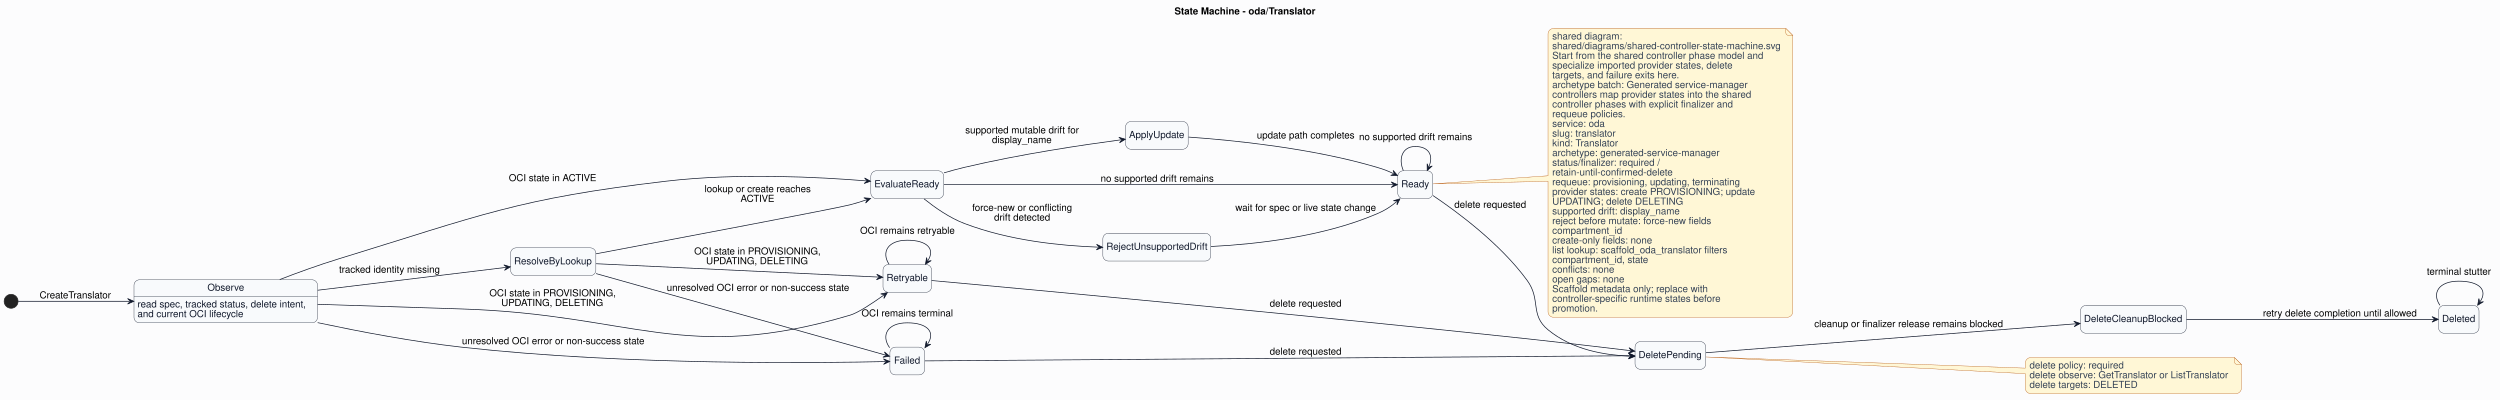
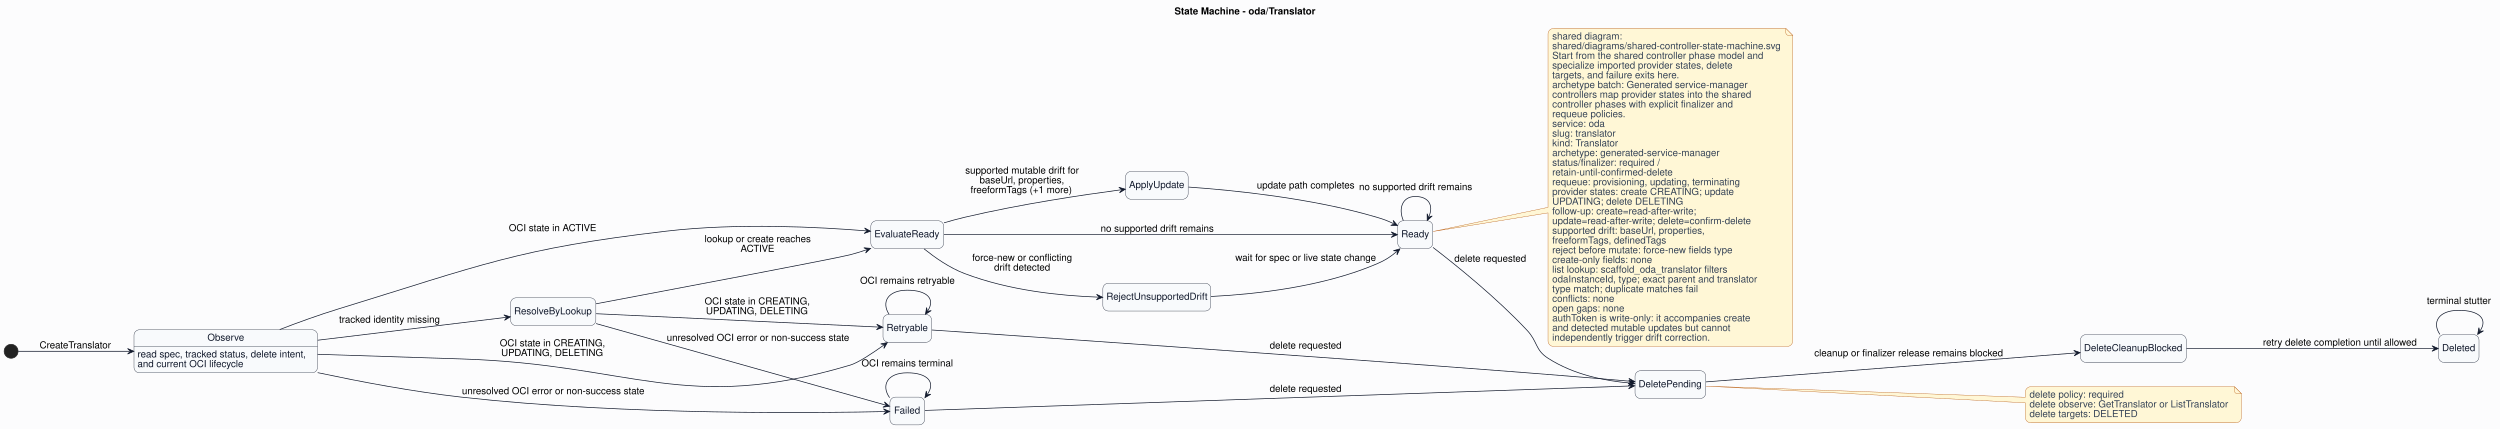
- <svg xmlns="http://www.w3.org/2000/svg" contentStyleType="text/css" data-diagram-type="STATE" height="576px" preserveAspectRatio="none" style="width:3601px;height:576px;background:#FCFCFD;" version="1.1" viewBox="0 0 3601 576" width="3601px" zoomAndPan="magnify">
+ <svg xmlns="http://www.w3.org/2000/svg" contentStyleType="text/css" data-diagram-type="STATE" height="618px" preserveAspectRatio="none" style="width:3601px;height:618px;background:#FCFCFD;" version="1.1" viewBox="0 0 3601 618" width="3601px" zoomAndPan="magnify">
  <defs />
  <g>
-     <rect fill="#FCFCFD" height="576" style="stroke:none;stroke-width:1;" width="3601" x="0" y="0" />
+     <rect fill="#FCFCFD" height="618" style="stroke:none;stroke-width:1;" width="3601" x="0" y="0" />
    <g class="title" data-source-line="10">
      <text fill="#000000" font-family="Helvetica" font-size="14" font-weight="bold" lengthAdjust="spacing" textLength="203.82" x="1691.698" y="20.78">State Machine - oda/Translator</text>
    </g>
-     <g>
-       <rect fill="#F8FAFC" height="62" rx="8" ry="8" style="stroke:#0F172A;stroke-width:0.5;" width="264.364" x="193" y="403" />
-       <line style="stroke:#0F172A;stroke-width:0.5;" x1="193" x2="457.364" y1="427" y2="427" />
-       <text fill="#0F172A" font-family="Helvetica" font-size="14" lengthAdjust="spacing" textLength="52.91" x="298.727" y="418.78">Observe</text>
-       <text fill="#0F172A" font-family="Helvetica" font-size="14" lengthAdjust="spacing" textLength="244.364" x="198" y="442.78">read spec, tracked status, delete intent,</text>
-       <text fill="#0F172A" font-family="Helvetica" font-size="14" lengthAdjust="spacing" textLength="153.282" x="198" y="456.78">and current OCI lifecycle</text>
+     <g class="entity" data-qualified-name="observe" id="ent0002">
+       <rect fill="#F8FAFC" height="62" rx="8" ry="8" style="stroke:#0F172A;stroke-width:0.5;" width="264.364" x="193" y="475" />
+       <line style="stroke:#0F172A;stroke-width:0.5;" x1="193" x2="457.364" y1="499" y2="499" />
+       <text fill="#0F172A" font-family="Helvetica" font-size="14" lengthAdjust="spacing" textLength="52.91" x="298.727" y="490.78">Observe</text>
+       <text fill="#0F172A" font-family="Helvetica" font-size="14" lengthAdjust="spacing" textLength="244.364" x="198" y="514.78">read spec, tracked status, delete intent,</text>
+       <text fill="#0F172A" font-family="Helvetica" font-size="14" lengthAdjust="spacing" textLength="153.282" x="198" y="528.78">and current OCI lifecycle</text>
    </g>
-     <rect fill="#F8FAFC" height="40" rx="8" ry="8" style="stroke:#0F172A;stroke-width:0.5;" width="104.951" x="1254.36" y="246" />
-     <text fill="#0F172A" font-family="Helvetica" font-size="14" lengthAdjust="spacing" textLength="94.951" x="1259.36" y="269.78">EvaluateReady</text>
-     <rect fill="#F8FAFC" height="40" rx="8" ry="8" style="stroke:#0F172A;stroke-width:0.5;" width="50.469" x="2013.32" y="246" />
-     <text fill="#0F172A" font-family="Helvetica" font-size="14" lengthAdjust="spacing" textLength="40.469" x="2018.32" y="269.78">Ready</text>
-     <rect fill="#F8FAFC" height="40" rx="8" ry="8" style="stroke:#0F172A;stroke-width:0.5;" width="69.917" x="1271.88" y="381" />
-     <text fill="#0F172A" font-family="Helvetica" font-size="14" lengthAdjust="spacing" textLength="59.917" x="1276.88" y="404.78">Retryable</text>
-     <rect fill="#F8FAFC" height="40" rx="8" ry="8" style="stroke:#0F172A;stroke-width:0.5;" width="50" x="1281.84" y="500" />
-     <text fill="#0F172A" font-family="Helvetica" font-size="14" lengthAdjust="spacing" textLength="38.131" x="1287.775" y="523.78">Failed</text>
-     <rect fill="#F8FAFC" height="40" rx="8" ry="8" style="stroke:#0F172A;stroke-width:0.5;" width="122.848" x="735.44" y="357" />
-     <text fill="#0F172A" font-family="Helvetica" font-size="14" lengthAdjust="spacing" textLength="112.848" x="740.44" y="380.78">ResolveByLookup</text>
-     <rect fill="#F8FAFC" height="40" rx="8" ry="8" style="stroke:#0F172A;stroke-width:0.5;" width="155.51" x="1588.56" y="336" />
-     <text fill="#0F172A" font-family="Helvetica" font-size="14" lengthAdjust="spacing" textLength="145.51" x="1593.56" y="359.78">RejectUnsupportedDrift</text>
-     <rect fill="#F8FAFC" height="40" rx="8" ry="8" style="stroke:#0F172A;stroke-width:0.5;" width="90.165" x="1621.23" y="175" />
-     <text fill="#0F172A" font-family="Helvetica" font-size="14" lengthAdjust="spacing" textLength="80.165" x="1626.23" y="198.78">ApplyUpdate</text>
-     <rect fill="#F8FAFC" height="40" rx="8" ry="8" style="stroke:#0F172A;stroke-width:0.5;" width="101.848" x="2355.1" y="492" />
-     <text fill="#0F172A" font-family="Helvetica" font-size="14" lengthAdjust="spacing" textLength="91.848" x="2360.1" y="515.78">DeletePending</text>
-     <rect fill="#F8FAFC" height="40" rx="8" ry="8" style="stroke:#0F172A;stroke-width:0.5;" width="58.255" x="3512.51" y="440" />
-     <text fill="#0F172A" font-family="Helvetica" font-size="14" lengthAdjust="spacing" textLength="48.255" x="3517.51" y="463.78">Deleted</text>
-     <rect fill="#F8FAFC" height="40" rx="8" ry="8" style="stroke:#0F172A;stroke-width:0.5;" width="152.427" x="2996.67" y="440" />
-     <text fill="#0F172A" font-family="Helvetica" font-size="14" lengthAdjust="spacing" textLength="142.427" x="3001.67" y="463.78">DeleteCleanupBlocked</text>
-     <ellipse cx="16" cy="434" fill="#222222" rx="10" ry="10" style="stroke:#222222;stroke-width:1;" />
+     <rect fill="#F8FAFC" height="40" rx="8" ry="8" style="stroke:#0F172A;stroke-width:0.5;" width="104.951" x="1254.36" y="318" />
+     <text fill="#0F172A" font-family="Helvetica" font-size="14" lengthAdjust="spacing" textLength="94.951" x="1259.36" y="341.78">EvaluateReady</text>
+     <rect fill="#F8FAFC" height="40" rx="8" ry="8" style="stroke:#0F172A;stroke-width:0.5;" width="50.469" x="2013.32" y="318" />
+     <text fill="#0F172A" font-family="Helvetica" font-size="14" lengthAdjust="spacing" textLength="40.469" x="2018.32" y="341.78">Ready</text>
+     <rect fill="#F8FAFC" height="40" rx="8" ry="8" style="stroke:#0F172A;stroke-width:0.5;" width="69.917" x="1271.88" y="453" />
+     <text fill="#0F172A" font-family="Helvetica" font-size="14" lengthAdjust="spacing" textLength="59.917" x="1276.88" y="476.78">Retryable</text>
+     <rect fill="#F8FAFC" height="40" rx="8" ry="8" style="stroke:#0F172A;stroke-width:0.5;" width="50" x="1281.84" y="572" />
+     <text fill="#0F172A" font-family="Helvetica" font-size="14" lengthAdjust="spacing" textLength="38.131" x="1287.775" y="595.78">Failed</text>
+     <rect fill="#F8FAFC" height="40" rx="8" ry="8" style="stroke:#0F172A;stroke-width:0.5;" width="122.848" x="735.44" y="429" />
+     <text fill="#0F172A" font-family="Helvetica" font-size="14" lengthAdjust="spacing" textLength="112.848" x="740.44" y="452.78">ResolveByLookup</text>
+     <rect fill="#F8FAFC" height="40" rx="8" ry="8" style="stroke:#0F172A;stroke-width:0.5;" width="155.51" x="1588.56" y="408" />
+     <text fill="#0F172A" font-family="Helvetica" font-size="14" lengthAdjust="spacing" textLength="145.51" x="1593.56" y="431.78">RejectUnsupportedDrift</text>
+     <rect fill="#F8FAFC" height="40" rx="8" ry="8" style="stroke:#0F172A;stroke-width:0.5;" width="90.165" x="1621.23" y="247" />
+     <text fill="#0F172A" font-family="Helvetica" font-size="14" lengthAdjust="spacing" textLength="80.165" x="1626.23" y="270.78">ApplyUpdate</text>
+     <rect fill="#F8FAFC" height="40" rx="8" ry="8" style="stroke:#0F172A;stroke-width:0.5;" width="101.848" x="2355.1" y="534" />
+     <text fill="#0F172A" font-family="Helvetica" font-size="14" lengthAdjust="spacing" textLength="91.848" x="2360.1" y="557.78">DeletePending</text>
+     <rect fill="#F8FAFC" height="40" rx="8" ry="8" style="stroke:#0F172A;stroke-width:0.5;" width="58.255" x="3512.51" y="482" />
+     <text fill="#0F172A" font-family="Helvetica" font-size="14" lengthAdjust="spacing" textLength="48.255" x="3517.51" y="505.78">Deleted</text>
+     <rect fill="#F8FAFC" height="40" rx="8" ry="8" style="stroke:#0F172A;stroke-width:0.5;" width="152.427" x="2996.67" y="482" />
+     <text fill="#0F172A" font-family="Helvetica" font-size="14" lengthAdjust="spacing" textLength="142.427" x="3001.67" y="505.78">DeleteCleanupBlocked</text>
+     <g class="start_entity" data-qualified-name=".start." data-source-line="32" id="ent0002">
+       <ellipse cx="16" cy="506" fill="#222222" rx="10" ry="10" style="stroke:#222222;stroke-width:1;" />
+     </g>
    <g class="entity" data-qualified-name="GMN2" data-source-line="55" id="ent0003">
-       <path d="M2229.78,49 L2229.78,253.16 L2064.1,264.86 L2229.78,261.16 L2229.78,449 A8,8 0 0 0 2237.78,457 L2574.261,457 A8,8 0 0 0 2582.261,449 L2582.261,51 L2572.261,41 L2237.78,41 A8,8 0 0 0 2229.78,49" fill="#FFF7D6" style="stroke:#B45309;stroke-width:0.5;" />
+       <path d="M2229.78,49 L2229.78,298.64 L2064.1,333.43 L2229.78,306.64 L2229.78,491 A8,8 0 0 0 2237.78,499 L2574.261,499 A8,8 0 0 0 2582.261,491 L2582.261,51 L2572.261,41 L2237.78,41 A8,8 0 0 0 2229.78,49" fill="#FFF7D6" style="stroke:#B45309;stroke-width:0.5;" />
      <path d="M2572.261,41 L2572.261,47 A4,4 0 0 0 2576.261,51 L2582.261,51 L2572.261,41" fill="#FFF7D6" style="stroke:#B45309;stroke-width:0.5;" />
      <text fill="#334155" font-family="Helvetica" font-size="14" lengthAdjust="spacing" textLength="101.165" x="2235.78" y="56.78">shared diagram:</text>
      <text fill="#334155" font-family="Helvetica" font-size="14" lengthAdjust="spacing" textLength="331.481" x="2235.78" y="70.78">shared/diagrams/shared-controller-state-machine.svg</text>
      <text fill="#334155" font-family="Helvetica" font-size="14" lengthAdjust="spacing" textLength="304.274" x="2235.78" y="84.78">Start from the shared controller phase model and</text>
      <text fill="#334155" font-family="Helvetica" font-size="14" lengthAdjust="spacing" textLength="261.468" x="2235.78" y="98.78">specialize imported provider states, delete</text>
      <text fill="#334155" font-family="Helvetica" font-size="14" lengthAdjust="spacing" textLength="184.434" x="2235.78" y="112.78">targets, and failure exits here.</text>
      <text fill="#334155" font-family="Helvetica" font-size="14" lengthAdjust="spacing" textLength="281.709" x="2235.78" y="126.78">archetype batch: Generated service-manager</text>
      <text fill="#334155" font-family="Helvetica" font-size="14" lengthAdjust="spacing" textLength="287.923" x="2235.78" y="140.78">controllers map provider states into the shared</text>
      <text fill="#334155" font-family="Helvetica" font-size="14" lengthAdjust="spacing" textLength="261.461" x="2235.78" y="154.78">controller phases with explicit finalizer and</text>
      <text fill="#334155" font-family="Helvetica" font-size="14" lengthAdjust="spacing" textLength="105.848" x="2235.78" y="168.78">requeue policies.</text>
      <text fill="#334155" font-family="Helvetica" font-size="14" lengthAdjust="spacing" textLength="75.482" x="2235.78" y="182.78">service: oda</text>
      <text fill="#334155" font-family="Helvetica" font-size="14" lengthAdjust="spacing" textLength="91.82" x="2235.78" y="196.78">slug: translator</text>
      <text fill="#334155" font-family="Helvetica" font-size="14" lengthAdjust="spacing" textLength="96.482" x="2235.78" y="210.78">kind: Translator</text>
      <text fill="#334155" font-family="Helvetica" font-size="14" lengthAdjust="spacing" textLength="241.24" x="2235.78" y="224.78">archetype: generated-service-manager</text>
      <text fill="#334155" font-family="Helvetica" font-size="14" lengthAdjust="spacing" textLength="156.406" x="2235.78" y="238.78">status/finalizer: required /</text>
      <text fill="#334155" font-family="Helvetica" font-size="14" lengthAdjust="spacing" textLength="174.303" x="2235.78" y="252.78">retain-until-confirmed-delete</text>
      <text fill="#334155" font-family="Helvetica" font-size="14" lengthAdjust="spacing" textLength="272.398" x="2235.78" y="266.78">requeue: provisioning, updating, terminating</text>
-       <text fill="#334155" font-family="Helvetica" font-size="14" lengthAdjust="spacing" textLength="295.682" x="2235.78" y="280.78">provider states: create PROVISIONING; update</text>
+       <text fill="#334155" font-family="Helvetica" font-size="14" lengthAdjust="spacing" textLength="265.337" x="2235.78" y="280.78">provider states: create CREATING; update</text>
      <text fill="#334155" font-family="Helvetica" font-size="14" lengthAdjust="spacing" textLength="192.165" x="2235.78" y="294.78">UPDATING; delete DELETING</text>
-       <text fill="#334155" font-family="Helvetica" font-size="14" lengthAdjust="spacing" textLength="183.661" x="2235.78" y="308.78">supported drift: display_name</text>
-       <text fill="#334155" font-family="Helvetica" font-size="14" lengthAdjust="spacing" textLength="230.33" x="2235.78" y="322.78">reject before mutate: force-new fields</text>
-       <text fill="#334155" font-family="Helvetica" font-size="14" lengthAdjust="spacing" textLength="100.379" x="2235.78" y="336.78">compartment_id</text>
-       <text fill="#334155" font-family="Helvetica" font-size="14" lengthAdjust="spacing" textLength="144.751" x="2235.78" y="350.78">create-only fields: none</text>
-       <text fill="#334155" font-family="Helvetica" font-size="14" lengthAdjust="spacing" textLength="252.909" x="2235.78" y="364.78">list lookup: scaffold_oda_translator filters</text>
-       <text fill="#334155" font-family="Helvetica" font-size="14" lengthAdjust="spacing" textLength="138.51" x="2235.78" y="378.78">compartment_id, state</text>
-       <text fill="#334155" font-family="Helvetica" font-size="14" lengthAdjust="spacing" textLength="89.496" x="2235.78" y="392.78">conflicts: none</text>
-       <text fill="#334155" font-family="Helvetica" font-size="14" lengthAdjust="spacing" textLength="104.316" x="2235.78" y="406.78">open gaps: none</text>
-       <text fill="#334155" font-family="Helvetica" font-size="14" lengthAdjust="spacing" textLength="224.902" x="2235.78" y="420.78">Scaffold metadata only; replace with</text>
-       <text fill="#334155" font-family="Helvetica" font-size="14" lengthAdjust="spacing" textLength="244.323" x="2235.78" y="434.78">controller-specific runtime states before</text>
-       <text fill="#334155" font-family="Helvetica" font-size="14" lengthAdjust="spacing" textLength="66.144" x="2235.78" y="448.78">promotion.</text>
+       <text fill="#334155" font-family="Helvetica" font-size="14" lengthAdjust="spacing" textLength="209.699" x="2235.78" y="308.78">follow-up: create=read-after-write;</text>
+       <text fill="#334155" font-family="Helvetica" font-size="14" lengthAdjust="spacing" textLength="288.716" x="2235.78" y="322.78">update=read-after-write; delete=confirm-delete</text>
+       <text fill="#334155" font-family="Helvetica" font-size="14" lengthAdjust="spacing" textLength="219.44" x="2235.78" y="336.78">supported drift: baseUrl, properties,</text>
+       <text fill="#334155" font-family="Helvetica" font-size="14" lengthAdjust="spacing" textLength="168.082" x="2235.78" y="350.78">freeformTags, definedTags</text>
+       <text fill="#334155" font-family="Helvetica" font-size="14" lengthAdjust="spacing" textLength="260.682" x="2235.78" y="364.78">reject before mutate: force-new fields type</text>
+       <text fill="#334155" font-family="Helvetica" font-size="14" lengthAdjust="spacing" textLength="144.751" x="2235.78" y="378.78">create-only fields: none</text>
+       <text fill="#334155" font-family="Helvetica" font-size="14" lengthAdjust="spacing" textLength="252.909" x="2235.78" y="392.78">list lookup: scaffold_oda_translator filters</text>
+       <text fill="#334155" font-family="Helvetica" font-size="14" lengthAdjust="spacing" textLength="296.522" x="2235.78" y="406.78">odaInstanceId, type; exact parent and translator</text>
+       <text fill="#334155" font-family="Helvetica" font-size="14" lengthAdjust="spacing" textLength="210.882" x="2235.78" y="420.78">type match; duplicate matches fail</text>
+       <text fill="#334155" font-family="Helvetica" font-size="14" lengthAdjust="spacing" textLength="89.496" x="2235.78" y="434.78">conflicts: none</text>
+       <text fill="#334155" font-family="Helvetica" font-size="14" lengthAdjust="spacing" textLength="104.316" x="2235.78" y="448.78">open gaps: none</text>
+       <text fill="#334155" font-family="Helvetica" font-size="14" lengthAdjust="spacing" textLength="287.909" x="2235.78" y="462.78">authToken is write-only: it accompanies create</text>
+       <text fill="#334155" font-family="Helvetica" font-size="14" lengthAdjust="spacing" textLength="257.64" x="2235.78" y="476.78">and detected mutable updates but cannot</text>
+       <text fill="#334155" font-family="Helvetica" font-size="14" lengthAdjust="spacing" textLength="227.233" x="2235.78" y="490.78">independently trigger drift correction.</text>
    </g>
-     <g class="entity" data-qualified-name="GMN5" data-source-line="86" id="ent0006">
-       <path d="M2917.27,523 L2917.27,530.24 L2457.27,514.19 L2917.27,538.24 L2917.27,559 A8,8 0 0 0 2925.27,567 L3220.51,567 A8,8 0 0 0 3228.51,559 L3228.51,525 L3218.51,515 L2925.27,515 A8,8 0 0 0 2917.27,523" fill="#FFF7D6" style="stroke:#B45309;stroke-width:0.5;" />
-       <path d="M3218.51,515 L3218.51,521 A4,4 0 0 0 3222.51,525 L3228.51,525 L3218.51,515" fill="#FFF7D6" style="stroke:#B45309;stroke-width:0.5;" />
-       <text fill="#334155" font-family="Helvetica" font-size="14" lengthAdjust="spacing" textLength="136.972" x="2923.27" y="530.78">delete policy: required</text>
-       <text fill="#334155" font-family="Helvetica" font-size="14" lengthAdjust="spacing" textLength="290.24" x="2923.27" y="544.78">delete observe: GetTranslator or ListTranslator</text>
-       <text fill="#334155" font-family="Helvetica" font-size="14" lengthAdjust="spacing" textLength="157.185" x="2923.27" y="558.78">delete targets: DELETED</text>
+     <g class="entity" data-qualified-name="GMN5" data-source-line="89" id="ent0006">
+       <path d="M2917.27,565 L2917.27,572.24 L2457.27,556.19 L2917.27,580.24 L2917.27,601 A8,8 0 0 0 2925.27,609 L3220.51,609 A8,8 0 0 0 3228.51,601 L3228.51,567 L3218.51,557 L2925.27,557 A8,8 0 0 0 2917.27,565" fill="#FFF7D6" style="stroke:#B45309;stroke-width:0.5;" />
+       <path d="M3218.51,557 L3218.51,563 A4,4 0 0 0 3222.51,567 L3228.51,567 L3218.51,557" fill="#FFF7D6" style="stroke:#B45309;stroke-width:0.5;" />
+       <text fill="#334155" font-family="Helvetica" font-size="14" lengthAdjust="spacing" textLength="136.972" x="2923.27" y="572.78">delete policy: required</text>
+       <text fill="#334155" font-family="Helvetica" font-size="14" lengthAdjust="spacing" textLength="290.24" x="2923.27" y="586.78">delete observe: GetTranslator or ListTranslator</text>
+       <text fill="#334155" font-family="Helvetica" font-size="14" lengthAdjust="spacing" textLength="157.185" x="2923.27" y="600.78">delete targets: DELETED</text>
    </g>
    <g class="link" data-entity-1="ent0002" data-entity-2="ent0002" data-link-type="dependency" data-source-line="32" id="lnk3">
-       <path d="M26.19,434 C51.55,434 119.09,434 186.76,434" fill="none" id="*start*-to-observe" style="stroke:#0F172A;stroke-width:1;" />
-       <polygon fill="#0F172A" points="192.76,434,183.76,430,187.76,434,183.76,438,192.76,434" style="stroke:#0F172A;stroke-width:1;" />
-       <text fill="#000000" font-family="Helvetica" font-size="14" lengthAdjust="spacing" textLength="105.041" x="57" y="429.78">CreateTranslator</text>
+       <path d="M26.19,506 C51.55,506 119.09,506 186.76,506" fill="none" id="*start*-to-observe" style="stroke:#0F172A;stroke-width:1;" />
+       <polygon fill="#0F172A" points="192.76,506,183.76,502,187.76,506,183.76,510,192.76,506" style="stroke:#0F172A;stroke-width:1;" />
+       <text fill="#000000" font-family="Helvetica" font-size="14" lengthAdjust="spacing" textLength="105.041" x="57" y="501.78">CreateTranslator</text>
    </g>
    <g class="link" data-entity-1="ent0002" data-entity-2="ent0007" data-link-type="dependency" data-source-line="33" id="lnk4">
-       <path d="M457.64,418.05 C548.55,407.01 659.334,393.573 729.184,385.093" fill="none" id="observe-to-resolve_by_lookup" style="stroke:#0F172A;stroke-width:1;" />
-       <polygon fill="#0F172A" points="735.14,384.37,725.723,381.484,730.176,384.973,726.688,389.425,735.14,384.37" style="stroke:#0F172A;stroke-width:1;" />
-       <text fill="#000000" font-family="Helvetica" font-size="14" lengthAdjust="spacing" textLength="145.503" x="488.36" y="392.84">tracked identity missing</text>
+       <path d="M457.64,490.05 C548.55,479.01 659.334,465.573 729.184,457.093" fill="none" id="observe-to-resolve_by_lookup" style="stroke:#0F172A;stroke-width:1;" />
+       <polygon fill="#0F172A" points="735.14,456.37,725.723,453.484,730.176,456.973,726.688,461.425,735.14,456.37" style="stroke:#0F172A;stroke-width:1;" />
+       <text fill="#000000" font-family="Helvetica" font-size="14" lengthAdjust="spacing" textLength="145.503" x="488.36" y="464.84">tracked identity missing</text>
    </g>
    <g class="link" data-entity-1="ent0007" data-entity-2="ent0003" data-link-type="dependency" data-source-line="34" id="lnk5">
-       <path d="M858.57,365.58 C972.1,344.19 1206.77,299.79 1224.36,295 C1234.07,292.36 1238.604,291.054 1248.384,287.704" fill="none" id="resolve_by_lookup-to-evaluate_ready" style="stroke:#0F172A;stroke-width:1;" />
-       <polygon fill="#0F172A" points="1254.06,285.76,1244.249,284.892,1249.33,287.38,1246.842,292.461,1254.06,285.76" style="stroke:#0F172A;stroke-width:1;" />
-       <text fill="#000000" font-family="Helvetica" font-size="14" lengthAdjust="spacing" textLength="154.089" x="1014.86" y="276.78">lookup or create reaches</text>
-       <text fill="#000000" font-family="Helvetica" font-size="14" lengthAdjust="spacing" textLength="50.565" x="1066.622" y="290.78">ACTIVE</text>
+       <path d="M858.57,437.58 C972.1,416.19 1206.77,371.79 1224.36,367 C1234.07,364.36 1238.604,363.054 1248.384,359.704" fill="none" id="resolve_by_lookup-to-evaluate_ready" style="stroke:#0F172A;stroke-width:1;" />
+       <polygon fill="#0F172A" points="1254.06,357.76,1244.249,356.892,1249.33,359.38,1246.842,364.461,1254.06,357.76" style="stroke:#0F172A;stroke-width:1;" />
+       <text fill="#000000" font-family="Helvetica" font-size="14" lengthAdjust="spacing" textLength="154.089" x="1014.86" y="348.78">lookup or create reaches</text>
+       <text fill="#000000" font-family="Helvetica" font-size="14" lengthAdjust="spacing" textLength="50.565" x="1066.622" y="362.78">ACTIVE</text>
    </g>
    <g class="link" data-entity-1="ent0007" data-entity-2="ent0005" data-link-type="dependency" data-source-line="35" id="lnk6">
-       <path d="M858.63,379.87 C966.21,384.95 1180.807,395.097 1265.597,399.097" fill="none" id="resolve_by_lookup-to-retryable" style="stroke:#0F172A;stroke-width:1;" />
-       <polygon fill="#0F172A" points="1271.59,399.38,1262.789,394.96,1266.596,399.144,1262.411,402.951,1271.59,399.38" style="stroke:#0F172A;stroke-width:1;" />
-       <text fill="#000000" font-family="Helvetica" font-size="14" lengthAdjust="spacing" textLength="184.379" x="999.86" y="366.54">OCI state in PROVISIONING,</text>
-       <text fill="#000000" font-family="Helvetica" font-size="14" lengthAdjust="spacing" textLength="150.131" x="1016.984" y="380.54">UPDATING, DELETING</text>
+       <path d="M858.63,451.87 C966.21,456.95 1180.807,467.097 1265.597,471.097" fill="none" id="resolve_by_lookup-to-retryable" style="stroke:#0F172A;stroke-width:1;" />
+       <polygon fill="#0F172A" points="1271.59,471.38,1262.789,466.96,1266.596,471.144,1262.411,474.951,1271.59,471.38" style="stroke:#0F172A;stroke-width:1;" />
+       <text fill="#000000" font-family="Helvetica" font-size="14" lengthAdjust="spacing" textLength="154.034" x="1014.86" y="438.54">OCI state in CREATING,</text>
+       <text fill="#000000" font-family="Helvetica" font-size="14" lengthAdjust="spacing" textLength="150.131" x="1016.812" y="452.54">UPDATING, DELETING</text>
    </g>
    <g class="link" data-entity-1="ent0007" data-entity-2="ent0006" data-link-type="dependency" data-source-line="36" id="lnk7">
-       <path d="M858.63,394.11 C970.69,425.65 1199.585,490.083 1275.675,511.513" fill="none" id="resolve_by_lookup-to-failed" style="stroke:#0F172A;stroke-width:1;" />
-       <polygon fill="#0F172A" points="1281.45,513.14,1273.871,506.85,1276.637,511.784,1271.703,514.55,1281.45,513.14" style="stroke:#0F172A;stroke-width:1;" />
-       <text fill="#000000" font-family="Helvetica" font-size="14" lengthAdjust="spacing" textLength="263.778" x="960.36" y="419.03">unresolved OCI error or non-success state</text>
+       <path d="M858.63,466.11 C970.69,497.65 1199.585,562.083 1275.675,583.513" fill="none" id="resolve_by_lookup-to-failed" style="stroke:#0F172A;stroke-width:1;" />
+       <polygon fill="#0F172A" points="1281.45,585.14,1273.871,578.85,1276.637,583.784,1271.703,586.55,1281.45,585.14" style="stroke:#0F172A;stroke-width:1;" />
+       <text fill="#000000" font-family="Helvetica" font-size="14" lengthAdjust="spacing" textLength="263.778" x="960.36" y="491.03">unresolved OCI error or non-success state</text>
    </g>
    <g class="link" data-entity-1="ent0002" data-entity-2="ent0003" data-link-type="dependency" data-source-line="37" id="lnk8">
-       <path d="M402.96,402.64 C429.45,392.43 459.47,381.55 487.36,373 C693.5,309.82 745.22,286.06 959.36,261 C1063.33,248.83 1180.05,255.034 1247.99,260.554" fill="none" id="observe-to-evaluate_ready" style="stroke:#0F172A;stroke-width:1;" />
-       <polygon fill="#0F172A" points="1253.97,261.04,1245.323,256.324,1248.986,260.635,1244.676,264.298,1253.97,261.04" style="stroke:#0F172A;stroke-width:1;" />
-       <text fill="#000000" font-family="Helvetica" font-size="14" lengthAdjust="spacing" textLength="128.372" x="732.86" y="260.95">OCI state in ACTIVE</text>
+       <path d="M402.96,474.64 C429.45,464.43 459.47,453.55 487.36,445 C693.5,381.82 745.22,358.06 959.36,333 C1063.33,320.83 1180.05,327.034 1247.99,332.554" fill="none" id="observe-to-evaluate_ready" style="stroke:#0F172A;stroke-width:1;" />
+       <polygon fill="#0F172A" points="1253.97,333.04,1245.323,328.324,1248.986,332.635,1244.676,336.298,1253.97,333.04" style="stroke:#0F172A;stroke-width:1;" />
+       <text fill="#000000" font-family="Helvetica" font-size="14" lengthAdjust="spacing" textLength="128.372" x="732.86" y="332.95">OCI state in ACTIVE</text>
    </g>
    <g class="link" data-entity-1="ent0002" data-entity-2="ent0005" data-link-type="dependency" data-source-line="38" id="lnk9">
-       <path d="M457.47,438.33 C520.11,440.38 596.11,442.85 664.36,445 C913.16,452.84 985.72,524.79 1224.36,454 C1235.77,450.62 1254.445,438.364 1273.305,424.914" fill="none" id="observe-to-retryable" style="stroke:#0F172A;stroke-width:1;" />
-       <polygon fill="#0F172A" points="1278.19,421.43,1268.54,423.399,1274.119,424.333,1273.185,429.912,1278.19,421.43" style="stroke:#0F172A;stroke-width:1;" />
-       <text fill="#000000" font-family="Helvetica" font-size="14" lengthAdjust="spacing" textLength="184.379" x="704.86" y="426.78">OCI state in PROVISIONING,</text>
-       <text fill="#000000" font-family="Helvetica" font-size="14" lengthAdjust="spacing" textLength="150.131" x="721.984" y="440.78">UPDATING, DELETING</text>
+       <path d="M457.47,510.33 C520.11,512.38 596.11,514.85 664.36,517 C913.16,524.84 985.72,596.79 1224.36,526 C1235.77,522.62 1254.445,510.364 1273.305,496.914" fill="none" id="observe-to-retryable" style="stroke:#0F172A;stroke-width:1;" />
+       <polygon fill="#0F172A" points="1278.19,493.43,1268.54,495.399,1274.119,496.333,1273.185,501.912,1278.19,493.43" style="stroke:#0F172A;stroke-width:1;" />
+       <text fill="#000000" font-family="Helvetica" font-size="14" lengthAdjust="spacing" textLength="154.034" x="719.86" y="498.78">OCI state in CREATING,</text>
+       <text fill="#000000" font-family="Helvetica" font-size="14" lengthAdjust="spacing" textLength="150.131" x="721.812" y="512.78">UPDATING, DELETING</text>
    </g>
    <g class="link" data-entity-1="ent0002" data-entity-2="ent0006" data-link-type="dependency" data-source-line="39" id="lnk10">
-       <path d="M457.52,464.76 C519.83,478.03 595.56,492.26 664.36,500 C903.8,526.92 1190.452,522.769 1275.562,520.789" fill="none" id="observe-to-failed" style="stroke:#0F172A;stroke-width:1;" />
-       <polygon fill="#0F172A" points="1281.56,520.65,1272.469,516.86,1276.561,520.766,1272.656,524.858,1281.56,520.65" style="stroke:#0F172A;stroke-width:1;" />
-       <text fill="#000000" font-family="Helvetica" font-size="14" lengthAdjust="spacing" textLength="263.778" x="665.36" y="495.78">unresolved OCI error or non-success state</text>
+       <path d="M457.52,536.76 C519.83,550.03 595.56,564.26 664.36,572 C903.8,598.92 1190.452,594.769 1275.562,592.789" fill="none" id="observe-to-failed" style="stroke:#0F172A;stroke-width:1;" />
+       <polygon fill="#0F172A" points="1281.56,592.65,1272.469,588.86,1276.561,592.766,1272.656,596.858,1281.56,592.65" style="stroke:#0F172A;stroke-width:1;" />
+       <text fill="#000000" font-family="Helvetica" font-size="14" lengthAdjust="spacing" textLength="263.778" x="665.36" y="567.78">unresolved OCI error or non-success state</text>
    </g>
    <g class="link" data-entity-1="ent0003" data-entity-2="ent0008" data-link-type="dependency" data-source-line="40" id="lnk11">
-       <path d="M1331.06,286.48 C1346.49,298.89 1367.81,313.85 1389.32,322 C1453.53,346.35 1525.604,353.906 1582.304,356.026" fill="none" id="evaluate_ready-to-reject_unsupported_drift" style="stroke:#0F172A;stroke-width:1;" />
-       <polygon fill="#0F172A" points="1588.3,356.25,1579.456,351.916,1583.303,356.063,1579.157,359.911,1588.3,356.25" style="stroke:#0F172A;stroke-width:1;" />
-       <text fill="#000000" font-family="Helvetica" font-size="14" lengthAdjust="spacing" textLength="143.951" x="1400.32" y="303.78">force-new or conflicting</text>
-       <text fill="#000000" font-family="Helvetica" font-size="14" lengthAdjust="spacing" textLength="80.938" x="1431.827" y="317.78">drift detected</text>
+       <path d="M1331.06,358.48 C1346.49,370.89 1367.81,385.85 1389.32,394 C1453.53,418.35 1525.604,425.906 1582.304,428.026" fill="none" id="evaluate_ready-to-reject_unsupported_drift" style="stroke:#0F172A;stroke-width:1;" />
+       <polygon fill="#0F172A" points="1588.3,428.25,1579.456,423.916,1583.303,428.063,1579.157,431.911,1588.3,428.25" style="stroke:#0F172A;stroke-width:1;" />
+       <text fill="#000000" font-family="Helvetica" font-size="14" lengthAdjust="spacing" textLength="143.951" x="1400.32" y="375.78">force-new or conflicting</text>
+       <text fill="#000000" font-family="Helvetica" font-size="14" lengthAdjust="spacing" textLength="80.938" x="1431.827" y="389.78">drift detected</text>
    </g>
    <g class="link" data-entity-1="ent0008" data-entity-2="ent0004" data-link-type="dependency" data-source-line="41" id="lnk12">
-       <path d="M1744.32,355.06 C1810.2,351.77 1906.3,341 1983.32,308 C1995.36,302.84 2002.48,298.236 2011.92,290.246" fill="none" id="reject_unsupported_drift-to-ready" style="stroke:#0F172A;stroke-width:1;" />
-       <polygon fill="#0F172A" points="2016.5,286.37,2007.046,289.131,2012.684,289.6,2012.215,295.238,2016.5,286.37" style="stroke:#0F172A;stroke-width:1;" />
-       <text fill="#000000" font-family="Helvetica" font-size="14" lengthAdjust="spacing" textLength="203.882" x="1779.32" y="303.78">wait for spec or live state change</text>
+       <path d="M1744.32,427.06 C1810.2,423.77 1906.3,413 1983.32,380 C1995.36,374.84 2002.48,370.236 2011.92,362.246" fill="none" id="reject_unsupported_drift-to-ready" style="stroke:#0F172A;stroke-width:1;" />
+       <polygon fill="#0F172A" points="2016.5,358.37,2007.046,361.131,2012.684,361.6,2012.215,367.238,2016.5,358.37" style="stroke:#0F172A;stroke-width:1;" />
+       <text fill="#000000" font-family="Helvetica" font-size="14" lengthAdjust="spacing" textLength="203.882" x="1779.32" y="375.78">wait for spec or live state change</text>
    </g>
    <g class="link" data-entity-1="ent0003" data-entity-2="ent0009" data-link-type="dependency" data-source-line="42" id="lnk13">
-       <path d="M1359.72,248.96 C1369.49,246.07 1379.67,243.27 1389.32,241 C1470.17,221.95 1560.202,208.61 1615.032,201.33" fill="none" id="evaluate_ready-to-apply_update" style="stroke:#0F172A;stroke-width:1;" />
-       <polygon fill="#0F172A" points="1620.98,200.54,1611.532,197.759,1616.024,201.198,1612.585,205.69,1620.98,200.54" style="stroke:#0F172A;stroke-width:1;" />
-       <text fill="#000000" font-family="Helvetica" font-size="14" lengthAdjust="spacing" textLength="163.42" x="1390.32" y="192.09">supported mutable drift for</text>
-       <text fill="#000000" font-family="Helvetica" font-size="14" lengthAdjust="spacing" textLength="86.386" x="1428.837" y="206.09">display_name</text>
+       <path d="M1359.72,320.96 C1369.49,318.07 1379.67,315.27 1389.32,313 C1470.17,293.95 1560.202,280.61 1615.032,273.33" fill="none" id="evaluate_ready-to-apply_update" style="stroke:#0F172A;stroke-width:1;" />
+       <polygon fill="#0F172A" points="1620.98,272.54,1611.532,269.759,1616.024,273.198,1612.585,277.69,1620.98,272.54" style="stroke:#0F172A;stroke-width:1;" />
+       <text fill="#000000" font-family="Helvetica" font-size="14" lengthAdjust="spacing" textLength="163.42" x="1390.32" y="250.09">supported mutable drift for</text>
+       <text fill="#000000" font-family="Helvetica" font-size="14" lengthAdjust="spacing" textLength="122.165" x="1410.947" y="264.09">baseUrl, properties,</text>
+       <text fill="#000000" font-family="Helvetica" font-size="14" lengthAdjust="spacing" textLength="148.21" x="1397.925" y="278.09">freeformTags (+1 more)</text>
    </g>
    <g class="link" data-entity-1="ent0009" data-entity-2="ent0004" data-link-type="dependency" data-source-line="43" id="lnk14">
-       <path d="M1711.88,197.45 C1773.86,201.76 1889.1,213.07 1983.32,241 C1993.36,243.98 1998.503,245.9 2007.612,250.28" fill="none" id="apply_update-to-ready" style="stroke:#0F172A;stroke-width:1;" />
-       <polygon fill="#0F172A" points="2013.02,252.88,2006.642,245.375,2008.514,250.714,2003.176,252.585,2013.02,252.88" style="stroke:#0F172A;stroke-width:1;" />
-       <text fill="#000000" font-family="Helvetica" font-size="14" lengthAdjust="spacing" textLength="141.654" x="1810.32" y="199.45">update path completes</text>
+       <path d="M1711.88,269.45 C1773.86,273.76 1889.1,285.07 1983.32,313 C1993.36,315.98 1998.503,317.9 2007.612,322.28" fill="none" id="apply_update-to-ready" style="stroke:#0F172A;stroke-width:1;" />
+       <polygon fill="#0F172A" points="2013.02,324.88,2006.642,317.375,2008.514,322.714,2003.176,324.585,2013.02,324.88" style="stroke:#0F172A;stroke-width:1;" />
+       <text fill="#000000" font-family="Helvetica" font-size="14" lengthAdjust="spacing" textLength="141.654" x="1810.32" y="271.45">update path completes</text>
    </g>
    <g class="link" data-entity-1="ent0003" data-entity-2="ent0004" data-link-type="dependency" data-source-line="44" id="lnk15">
-       <path d="M1359.73,266 C1504.46,266 1902.77,266 2006.86,266" fill="none" id="evaluate_ready-to-ready" style="stroke:#0F172A;stroke-width:1;" />
-       <polygon fill="#0F172A" points="2012.86,266,2003.86,262,2007.86,266,2003.86,270,2012.86,266" style="stroke:#0F172A;stroke-width:1;" />
-       <text fill="#000000" font-family="Helvetica" font-size="14" lengthAdjust="spacing" textLength="162.641" x="1585.32" y="261.78">no supported drift remains</text>
+       <path d="M1359.73,338 C1504.46,338 1902.77,338 2006.86,338" fill="none" id="evaluate_ready-to-ready" style="stroke:#0F172A;stroke-width:1;" />
+       <polygon fill="#0F172A" points="2012.86,338,2003.86,334,2007.86,338,2003.86,342,2012.86,338" style="stroke:#0F172A;stroke-width:1;" />
+       <text fill="#000000" font-family="Helvetica" font-size="14" lengthAdjust="spacing" textLength="162.641" x="1585.32" y="333.78">no supported drift remains</text>
    </g>
    <g class="link" data-entity-1="ent0004" data-entity-2="ent0004" data-link-type="dependency" data-source-line="45" id="lnk16">
-       <path d="M2021.35,245.69 C2014,228.73 2019.74,211 2038.55,211 C2057.36,211 2065.486,223.225 2058.136,240.185" fill="none" id="ready-to-ready" style="stroke:#0F172A;stroke-width:1;" />
-       <polygon fill="#0F172A" points="2055.75,245.69,2062.999,239.023,2057.738,241.102,2055.659,235.842,2055.75,245.69" style="stroke:#0F172A;stroke-width:1;" />
-       <text fill="#000000" font-family="Helvetica" font-size="14" lengthAdjust="spacing" textLength="162.641" x="1957.55" y="201.78">no supported drift remains</text>
+       <path d="M2021.35,317.69 C2014,300.73 2019.74,283 2038.55,283 C2057.36,283 2065.486,295.225 2058.136,312.185" fill="none" id="ready-to-ready" style="stroke:#0F172A;stroke-width:1;" />
+       <polygon fill="#0F172A" points="2055.75,317.69,2062.999,311.023,2057.738,313.102,2055.659,307.842,2055.75,317.69" style="stroke:#0F172A;stroke-width:1;" />
+       <text fill="#000000" font-family="Helvetica" font-size="14" lengthAdjust="spacing" textLength="162.641" x="1957.55" y="273.78">no supported drift remains</text>
    </g>
    <g class="link" data-entity-1="ent0005" data-entity-2="ent0005" data-link-type="dependency" data-source-line="46" id="lnk17">
-       <path d="M1280.63,380.69 C1269.42,363.73 1278.16,346 1306.84,346 C1335.52,346 1347.556,358.723 1336.356,375.683" fill="none" id="retryable-to-retryable" style="stroke:#0F172A;stroke-width:1;" />
-       <polygon fill="#0F172A" points="1333.05,380.69,1341.347,375.384,1335.805,376.518,1334.672,370.976,1333.05,380.69" style="stroke:#0F172A;stroke-width:1;" />
-       <text fill="#000000" font-family="Helvetica" font-size="14" lengthAdjust="spacing" textLength="136.931" x="1238.84" y="336.78">OCI remains retryable</text>
+       <path d="M1280.63,452.69 C1269.42,435.73 1278.16,418 1306.84,418 C1335.52,418 1347.556,430.723 1336.356,447.683" fill="none" id="retryable-to-retryable" style="stroke:#0F172A;stroke-width:1;" />
+       <polygon fill="#0F172A" points="1333.05,452.69,1341.347,447.384,1335.805,448.518,1334.672,442.976,1333.05,452.69" style="stroke:#0F172A;stroke-width:1;" />
+       <text fill="#000000" font-family="Helvetica" font-size="14" lengthAdjust="spacing" textLength="136.931" x="1238.84" y="408.78">OCI remains retryable</text>
    </g>
    <g class="link" data-entity-1="ent0006" data-entity-2="ent0006" data-link-type="dependency" data-source-line="47" id="lnk18">
-       <path d="M1281.41,500.83 C1269.04,483.53 1277.52,465 1306.84,465 C1336.16,465 1348.13,478.649 1335.76,495.949" fill="none" id="failed-to-failed" style="stroke:#0F172A;stroke-width:1;" />
-       <polygon fill="#0F172A" points="1332.27,500.83,1340.758,495.836,1335.178,496.763,1334.251,491.182,1332.27,500.83" style="stroke:#0F172A;stroke-width:1;" />
-       <text fill="#000000" font-family="Helvetica" font-size="14" lengthAdjust="spacing" textLength="132.255" x="1240.84" y="455.78">OCI remains terminal</text>
+       <path d="M1281.41,572.83 C1269.04,555.53 1277.52,537 1306.84,537 C1336.16,537 1348.13,550.649 1335.76,567.949" fill="none" id="failed-to-failed" style="stroke:#0F172A;stroke-width:1;" />
+       <polygon fill="#0F172A" points="1332.27,572.83,1340.758,567.836,1335.178,568.763,1334.251,563.182,1332.27,572.83" style="stroke:#0F172A;stroke-width:1;" />
+       <text fill="#000000" font-family="Helvetica" font-size="14" lengthAdjust="spacing" textLength="132.255" x="1240.84" y="527.78">OCI remains terminal</text>
    </g>
    <g class="link" data-entity-1="ent0004" data-entity-2="ent0010" data-link-type="dependency" data-source-line="48" id="lnk19">
-       <path d="M2064.1,281.72 C2098.51,304.84 2161.19,351.04 2199.78,404 C2219.96,431.68 2203.35,453.21 2229.78,475 C2264.69,503.78 2310.535,511.555 2348.775,513.115" fill="none" id="ready-to-delete_pending" style="stroke:#0F172A;stroke-width:1;" />
-       <polygon fill="#0F172A" points="2354.77,513.36,2345.941,508.997,2349.774,513.156,2345.614,516.99,2354.77,513.36" style="stroke:#0F172A;stroke-width:1;" />
-       <text fill="#000000" font-family="Helvetica" font-size="14" lengthAdjust="spacing" textLength="104.303" x="2094.78" y="299.34">delete requested</text>
+       <path d="M2064.07,356.39 C2096.81,381.54 2155.79,428.93 2199.78,476 C2214.96,492.23 2211.08,504 2229.78,516 C2267.25,540.04 2311.564,548.548 2348.664,551.848" fill="none" id="ready-to-delete_pending" style="stroke:#0F172A;stroke-width:1;" />
+       <polygon fill="#0F172A" points="2354.64,552.38,2346.03,547.598,2349.66,551.937,2345.321,555.567,2354.64,552.38" style="stroke:#0F172A;stroke-width:1;" />
+       <text fill="#000000" font-family="Helvetica" font-size="14" lengthAdjust="spacing" textLength="104.303" x="2094.78" y="377.03">delete requested</text>
    </g>
    <g class="link" data-entity-1="ent0005" data-entity-2="ent0010" data-link-type="dependency" data-source-line="49" id="lnk20">
-       <path d="M1341.89,404.08 C1460.37,414.87 1865.63,452.17 2199.78,488 C2252.75,493.68 2307.373,500.132 2348.913,505.142" fill="none" id="retryable-to-delete_pending" style="stroke:#0F172A;stroke-width:1;" />
-       <polygon fill="#0F172A" points="2354.87,505.86,2346.414,500.811,2349.906,505.261,2345.456,508.754,2354.87,505.86" style="stroke:#0F172A;stroke-width:1;" />
-       <text fill="#000000" font-family="Helvetica" font-size="14" lengthAdjust="spacing" textLength="104.303" x="1828.82" y="441.76">delete requested</text>
+       <path d="M1342.29,475.33 C1461.25,483.43 1865.83,511.19 2199.78,537 C2252.72,541.09 2307.322,545.652 2348.872,549.182" fill="none" id="retryable-to-delete_pending" style="stroke:#0F172A;stroke-width:1;" />
+       <polygon fill="#0F172A" points="2354.85,549.69,2346.221,544.942,2349.868,549.267,2345.544,552.914,2354.85,549.69" style="stroke:#0F172A;stroke-width:1;" />
+       <text fill="#000000" font-family="Helvetica" font-size="14" lengthAdjust="spacing" textLength="104.303" x="1828.82" y="502.14">delete requested</text>
    </g>
    <g class="link" data-entity-1="ent0006" data-entity-2="ent0010" data-link-type="dependency" data-source-line="50" id="lnk21">
-       <path d="M1332.29,519.82 C1471.18,518.81 2155.3,513.824 2348.62,512.414" fill="none" id="failed-to-delete_pending" style="stroke:#0F172A;stroke-width:1;" />
-       <polygon fill="#0F172A" points="2354.62,512.37,2345.591,508.436,2349.62,512.407,2345.649,516.436,2354.62,512.37" style="stroke:#0F172A;stroke-width:1;" />
-       <text fill="#000000" font-family="Helvetica" font-size="14" lengthAdjust="spacing" textLength="104.303" x="1828.82" y="510.86">delete requested</text>
+       <path d="M1332.29,591.15 C1471.18,586.34 2155.304,562.648 2348.624,555.957" fill="none" id="failed-to-delete_pending" style="stroke:#0F172A;stroke-width:1;" />
+       <polygon fill="#0F172A" points="2354.62,555.75,2345.487,552.064,2349.623,555.923,2345.764,560.059,2354.62,555.75" style="stroke:#0F172A;stroke-width:1;" />
+       <text fill="#000000" font-family="Helvetica" font-size="14" lengthAdjust="spacing" textLength="104.303" x="1828.82" y="564.43">delete requested</text>
    </g>
    <g class="link" data-entity-1="ent0010" data-entity-2="ent0012" data-link-type="dependency" data-source-line="51" id="lnk22">
-       <path d="M2457.27,508.07 C2573.06,499.01 2853.218,477.098 2990.308,466.378" fill="none" id="delete_pending-to-delete_cleanup_blocked" style="stroke:#0F172A;stroke-width:1;" />
-       <polygon fill="#0F172A" points="2996.29,465.91,2987.006,462.624,2991.305,466.3,2987.629,470.599,2996.29,465.91" style="stroke:#0F172A;stroke-width:1;" />
-       <text fill="#000000" font-family="Helvetica" font-size="14" lengthAdjust="spacing" textLength="273.144" x="2613.27" y="471.15">cleanup or finalizer release remains blocked</text>
+       <path d="M2457.27,550.07 C2573.06,541.01 2853.218,519.098 2990.308,508.378" fill="none" id="delete_pending-to-delete_cleanup_blocked" style="stroke:#0F172A;stroke-width:1;" />
+       <polygon fill="#0F172A" points="2996.29,507.91,2987.006,504.624,2991.305,508.3,2987.629,512.6,2996.29,507.91" style="stroke:#0F172A;stroke-width:1;" />
+       <text fill="#000000" font-family="Helvetica" font-size="14" lengthAdjust="spacing" textLength="273.144" x="2613.27" y="513.15">cleanup or finalizer release remains blocked</text>
    </g>
    <g class="link" data-entity-1="ent0012" data-entity-2="ent0011" data-link-type="dependency" data-source-line="52" id="lnk23">
-       <path d="M3149.4,460 C3254.79,460 3435.06,460 3506.06,460" fill="none" id="delete_cleanup_blocked-to-deleted" style="stroke:#0F172A;stroke-width:1;" />
-       <polygon fill="#0F172A" points="3512.06,460,3503.06,456,3507.06,460,3503.06,464,3512.06,460" style="stroke:#0F172A;stroke-width:1;" />
-       <text fill="#000000" font-family="Helvetica" font-size="14" lengthAdjust="spacing" textLength="222.565" x="3259.51" y="455.78">retry delete completion until allowed</text>
+       <path d="M3149.4,502 C3254.79,502 3435.06,502 3506.06,502" fill="none" id="delete_cleanup_blocked-to-deleted" style="stroke:#0F172A;stroke-width:1;" />
+       <polygon fill="#0F172A" points="3512.06,502,3503.06,498,3507.06,502,3503.06,506,3512.06,502" style="stroke:#0F172A;stroke-width:1;" />
+       <text fill="#000000" font-family="Helvetica" font-size="14" lengthAdjust="spacing" textLength="222.565" x="3259.51" y="497.78">retry delete completion until allowed</text>
    </g>
    <g class="link" data-entity-1="ent0011" data-entity-2="ent0011" data-link-type="dependency" data-source-line="53" id="lnk24">
-       <path d="M3514.44,439.69 C3502.82,422.73 3511.89,405 3541.63,405 C3571.38,405 3583.831,417.78 3572.211,434.74" fill="none" id="deleted-to-deleted" style="stroke:#0F172A;stroke-width:1;" />
-       <polygon fill="#0F172A" points="3568.82,439.69,3577.207,434.526,3571.646,435.565,3570.607,430.005,3568.82,439.69" style="stroke:#0F172A;stroke-width:1;" />
-       <text fill="#000000" font-family="Helvetica" font-size="14" lengthAdjust="spacing" textLength="92.586" x="3495.63" y="395.78">terminal stutter</text>
+       <path d="M3514.44,481.69 C3502.82,464.73 3511.89,447 3541.63,447 C3571.38,447 3583.831,459.78 3572.211,476.74" fill="none" id="deleted-to-deleted" style="stroke:#0F172A;stroke-width:1;" />
+       <polygon fill="#0F172A" points="3568.82,481.69,3577.207,476.526,3571.646,477.565,3570.607,472.005,3568.82,481.69" style="stroke:#0F172A;stroke-width:1;" />
+       <text fill="#000000" font-family="Helvetica" font-size="14" lengthAdjust="spacing" textLength="92.586" x="3495.63" y="437.78">terminal stutter</text>
    </g>
  </g>
</svg>
